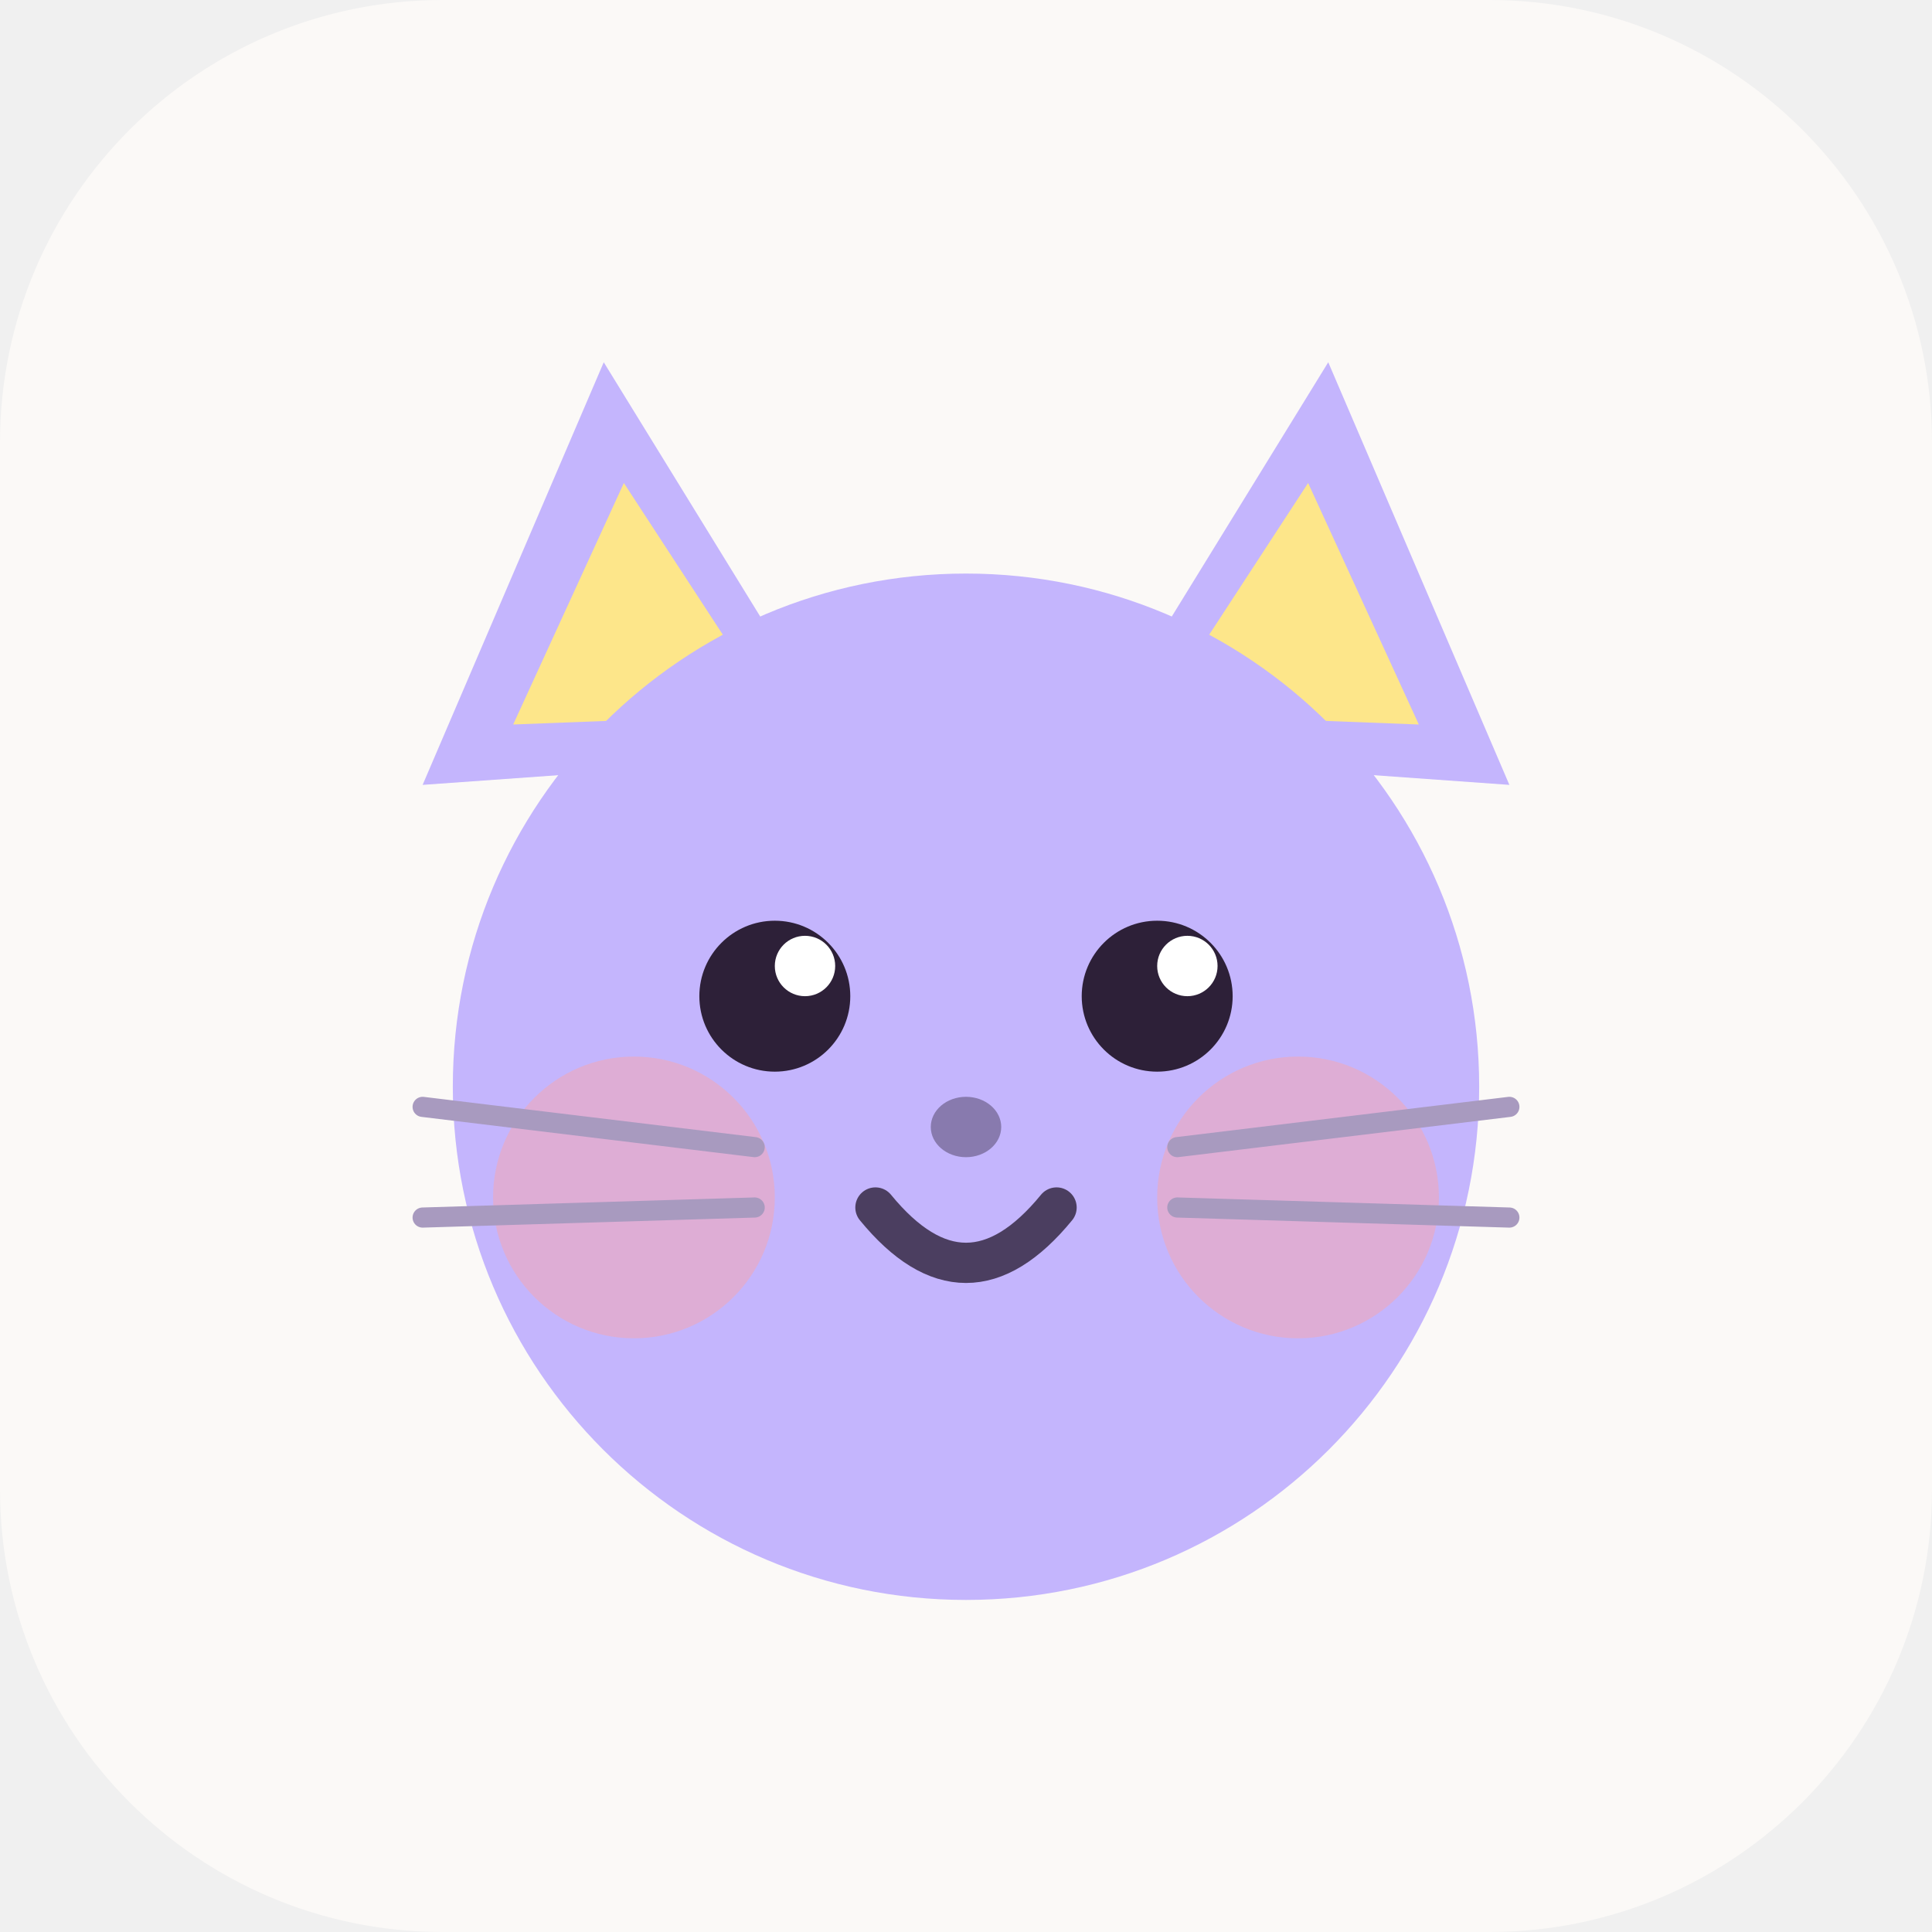
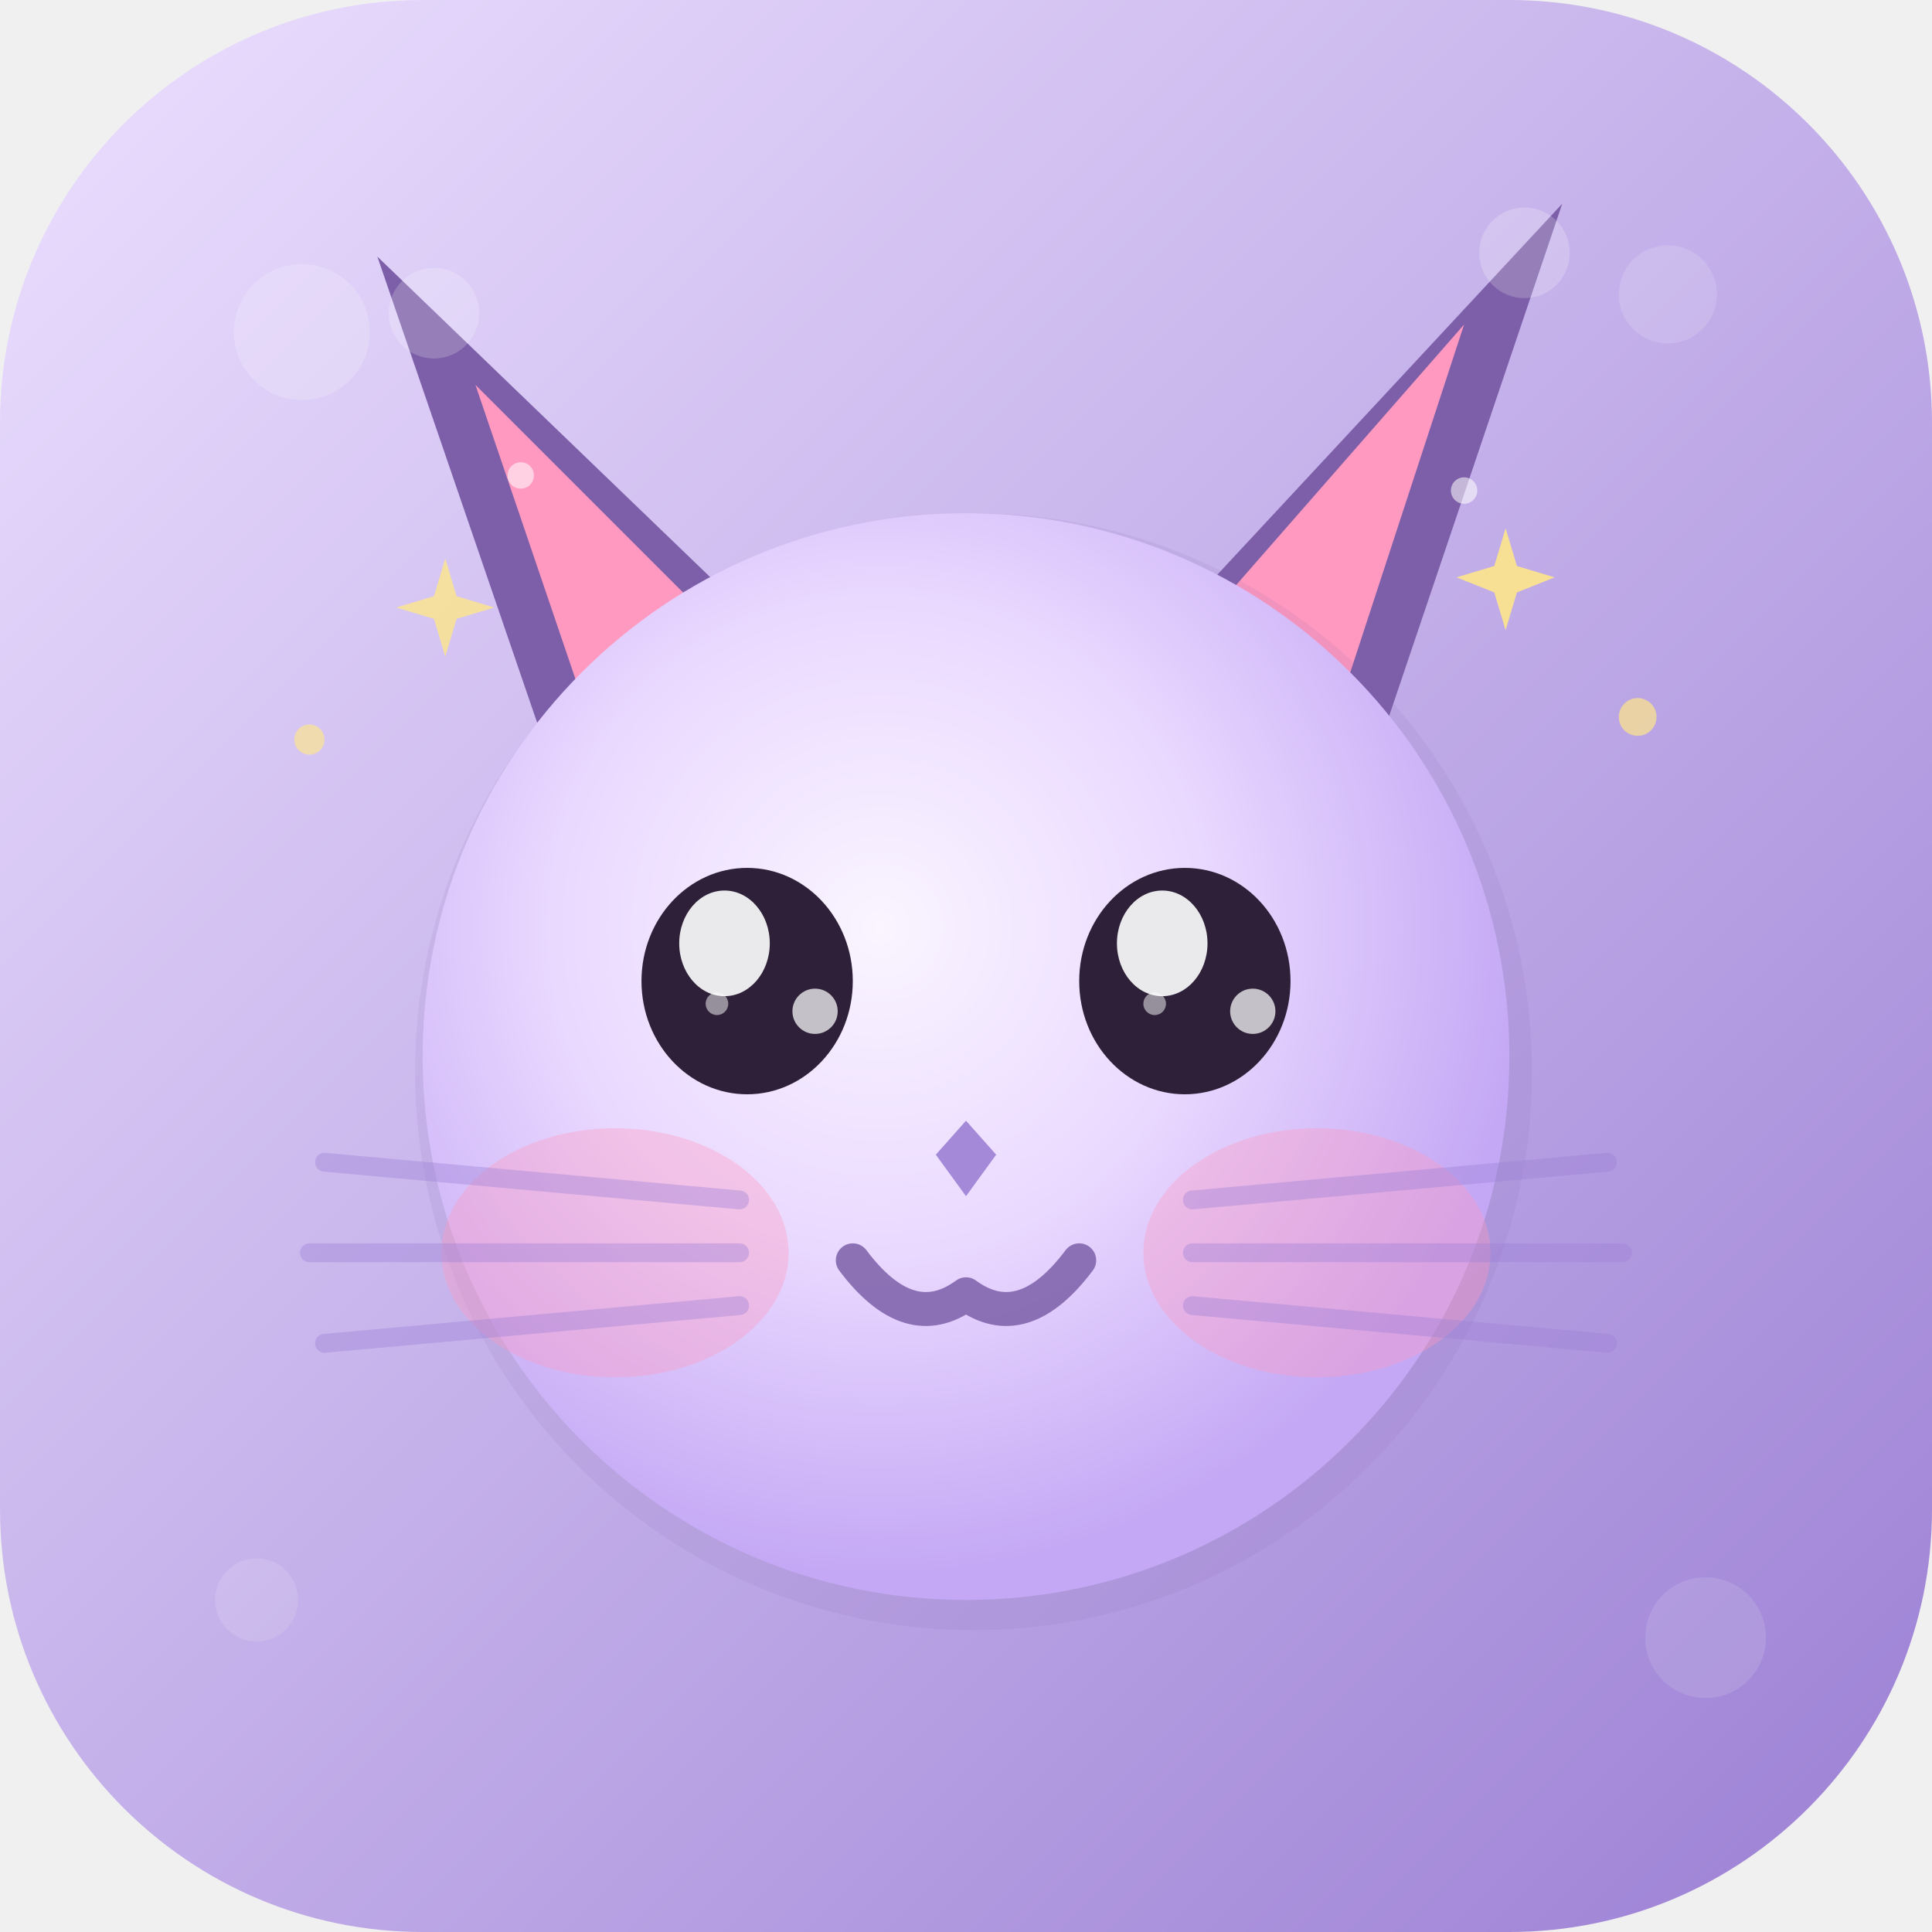
- <svg xmlns="http://www.w3.org/2000/svg" viewBox="0 0 192 192" role="img" aria-label="Split Meow icon">
-   <rect width="192" height="192" rx="44" fill="#fbf9f7" />
-   <polygon points="42,78 60,36 84,75" fill="#C4B5FD" />
-   <polygon points="150,78 132,36 108,75" fill="#C4B5FD" />
-   <polygon points="51,72 62,48 77,71" fill="#FDE68A" />
-   <polygon points="141,72 130,48 115,71" fill="#FDE68A" />
-   <circle cx="96" cy="108" r="51" fill="#C4B5FD" />
-   <circle cx="63" cy="119" r="14" fill="#FCA5A5" opacity="0.45" />
-   <circle cx="129" cy="119" r="14" fill="#FCA5A5" opacity="0.45" />
-   <circle cx="77" cy="99" r="7.5" fill="#2d2038" />
-   <circle cx="115" cy="99" r="7.5" fill="#2d2038" />
-   <circle cx="80" cy="96" r="3" fill="white" />
-   <circle cx="118" cy="96" r="3" fill="white" />
-   <ellipse cx="96" cy="112" rx="3.5" ry="3" fill="#2d2038" opacity="0.4" />
-   <path d="M87 120 Q96 131 105 120" fill="none" stroke="#2d2038" stroke-width="4" stroke-linecap="round" opacity="0.8" />
-   <line x1="42" y1="110" x2="75" y2="114" stroke="#a89abf" stroke-width="2" stroke-linecap="round" />
-   <line x1="42" y1="121" x2="75" y2="120" stroke="#a89abf" stroke-width="2" stroke-linecap="round" />
-   <line x1="150" y1="110" x2="117" y2="114" stroke="#a89abf" stroke-width="2" stroke-linecap="round" />
-   <line x1="150" y1="121" x2="117" y2="120" stroke="#a89abf" stroke-width="2" stroke-linecap="round" />
+ <svg xmlns="http://www.w3.org/2000/svg" viewBox="0 0 512 512" role="img" aria-label="Split Meow">
+   <defs>
+     <linearGradient id="bg" x1="0%" y1="0%" x2="100%" y2="100%">
+       <stop offset="0%" stop-color="#ece0ff" />
+       <stop offset="100%" stop-color="#9b7fd4" />
+     </linearGradient>
+     <radialGradient id="face" cx="42%" cy="38%" r="60%">
+       <stop offset="0%" stop-color="#faf5ff" />
+       <stop offset="50%" stop-color="#ead9ff" />
+       <stop offset="100%" stop-color="#c4a8f5" />
+     </radialGradient>
+   </defs>
+   <rect width="512" height="512" rx="112" fill="url(#bg)" />
+   <circle cx="80" cy="88" r="18" fill="white" opacity="0.18" />
+   <circle cx="442" cy="78" r="13" fill="white" opacity="0.14" />
+   <circle cx="452" cy="434" r="16" fill="white" opacity="0.12" />
+   <circle cx="68" cy="424" r="11" fill="white" opacity="0.12" />
+   <path d="M148 208 L100 68 L208 172 Z" fill="#7c5fa8" />
+   <path d="M160 202 L126 102 L196 172 Z" fill="#ff99c0" />
+   <circle cx="115" cy="83" r="12" fill="white" opacity="0.20" />
+   <path d="M364 202 L414 54 L308 168 Z" fill="#7c5fa8" />
+   <path d="M352 196 L388 86 L318 166 Z" fill="#ff99c0" />
+   <circle cx="404" cy="67" r="12" fill="white" opacity="0.20" />
+   <circle cx="258" cy="284" r="148" fill="#7c5fa8" opacity="0.10" />
+   <circle cx="256" cy="280" r="144" fill="url(#face)" />
+   <ellipse cx="163" cy="332" rx="46" ry="33" fill="#ff99c0" opacity="0.36" />
+   <ellipse cx="349" cy="332" rx="46" ry="33" fill="#ff99c0" opacity="0.36" />
+   <ellipse cx="198" cy="260" rx="28" ry="30" fill="#2d2038" />
+   <ellipse cx="192" cy="250" rx="12" ry="14" fill="white" opacity="0.90" />
+   <circle cx="216" cy="268" r="6" fill="white" opacity="0.72" />
+   <circle cx="190" cy="266" r="3" fill="white" opacity="0.50" />
+   <ellipse cx="314" cy="260" rx="28" ry="30" fill="#2d2038" />
+   <ellipse cx="308" cy="250" rx="12" ry="14" fill="white" opacity="0.90" />
+   <circle cx="332" cy="268" r="6" fill="white" opacity="0.72" />
+   <circle cx="306" cy="266" r="3" fill="white" opacity="0.50" />
+   <path d="M248 306 L256 297 L264 306 L256 317 Z" fill="#9b7fd4" opacity="0.90" />
+   <path d="M226 334 Q241 354 256 343 Q271 354 286 334" fill="none" stroke="#7c5fa8" stroke-width="9" stroke-linecap="round" stroke-linejoin="round" opacity="0.85" />
+   <line x1="86" y1="308" x2="196" y2="318" stroke="#9b7fd4" stroke-width="5" stroke-linecap="round" opacity="0.38" />
+   <line x1="82" y1="332" x2="196" y2="332" stroke="#9b7fd4" stroke-width="5" stroke-linecap="round" opacity="0.38" />
+   <line x1="86" y1="356" x2="196" y2="346" stroke="#9b7fd4" stroke-width="5" stroke-linecap="round" opacity="0.38" />
+   <line x1="426" y1="308" x2="316" y2="318" stroke="#9b7fd4" stroke-width="5" stroke-linecap="round" opacity="0.38" />
+   <line x1="430" y1="332" x2="316" y2="332" stroke="#9b7fd4" stroke-width="5" stroke-linecap="round" opacity="0.38" />
+   <line x1="426" y1="356" x2="316" y2="346" stroke="#9b7fd4" stroke-width="5" stroke-linecap="round" opacity="0.38" />
+   <path d="M396 150 L399 140 L402 150 L412 153 L402 157 L399 167 L396 157 L386 153 Z" fill="#fde68a" opacity="0.90" />
+   <path d="M115 158 L118 148 L121 158 L131 161 L121 164 L118 174 L115 164 L105 161 Z" fill="#fde68a" opacity="0.80" />
+   <circle cx="434" cy="190" r="5" fill="#fde68a" opacity="0.70" />
+   <circle cx="82" cy="196" r="4" fill="#fde68a" opacity="0.65" />
+   <circle cx="138" cy="126" r="3.5" fill="white" opacity="0.55" />
+   <circle cx="388" cy="130" r="3.5" fill="white" opacity="0.55" />
</svg>
